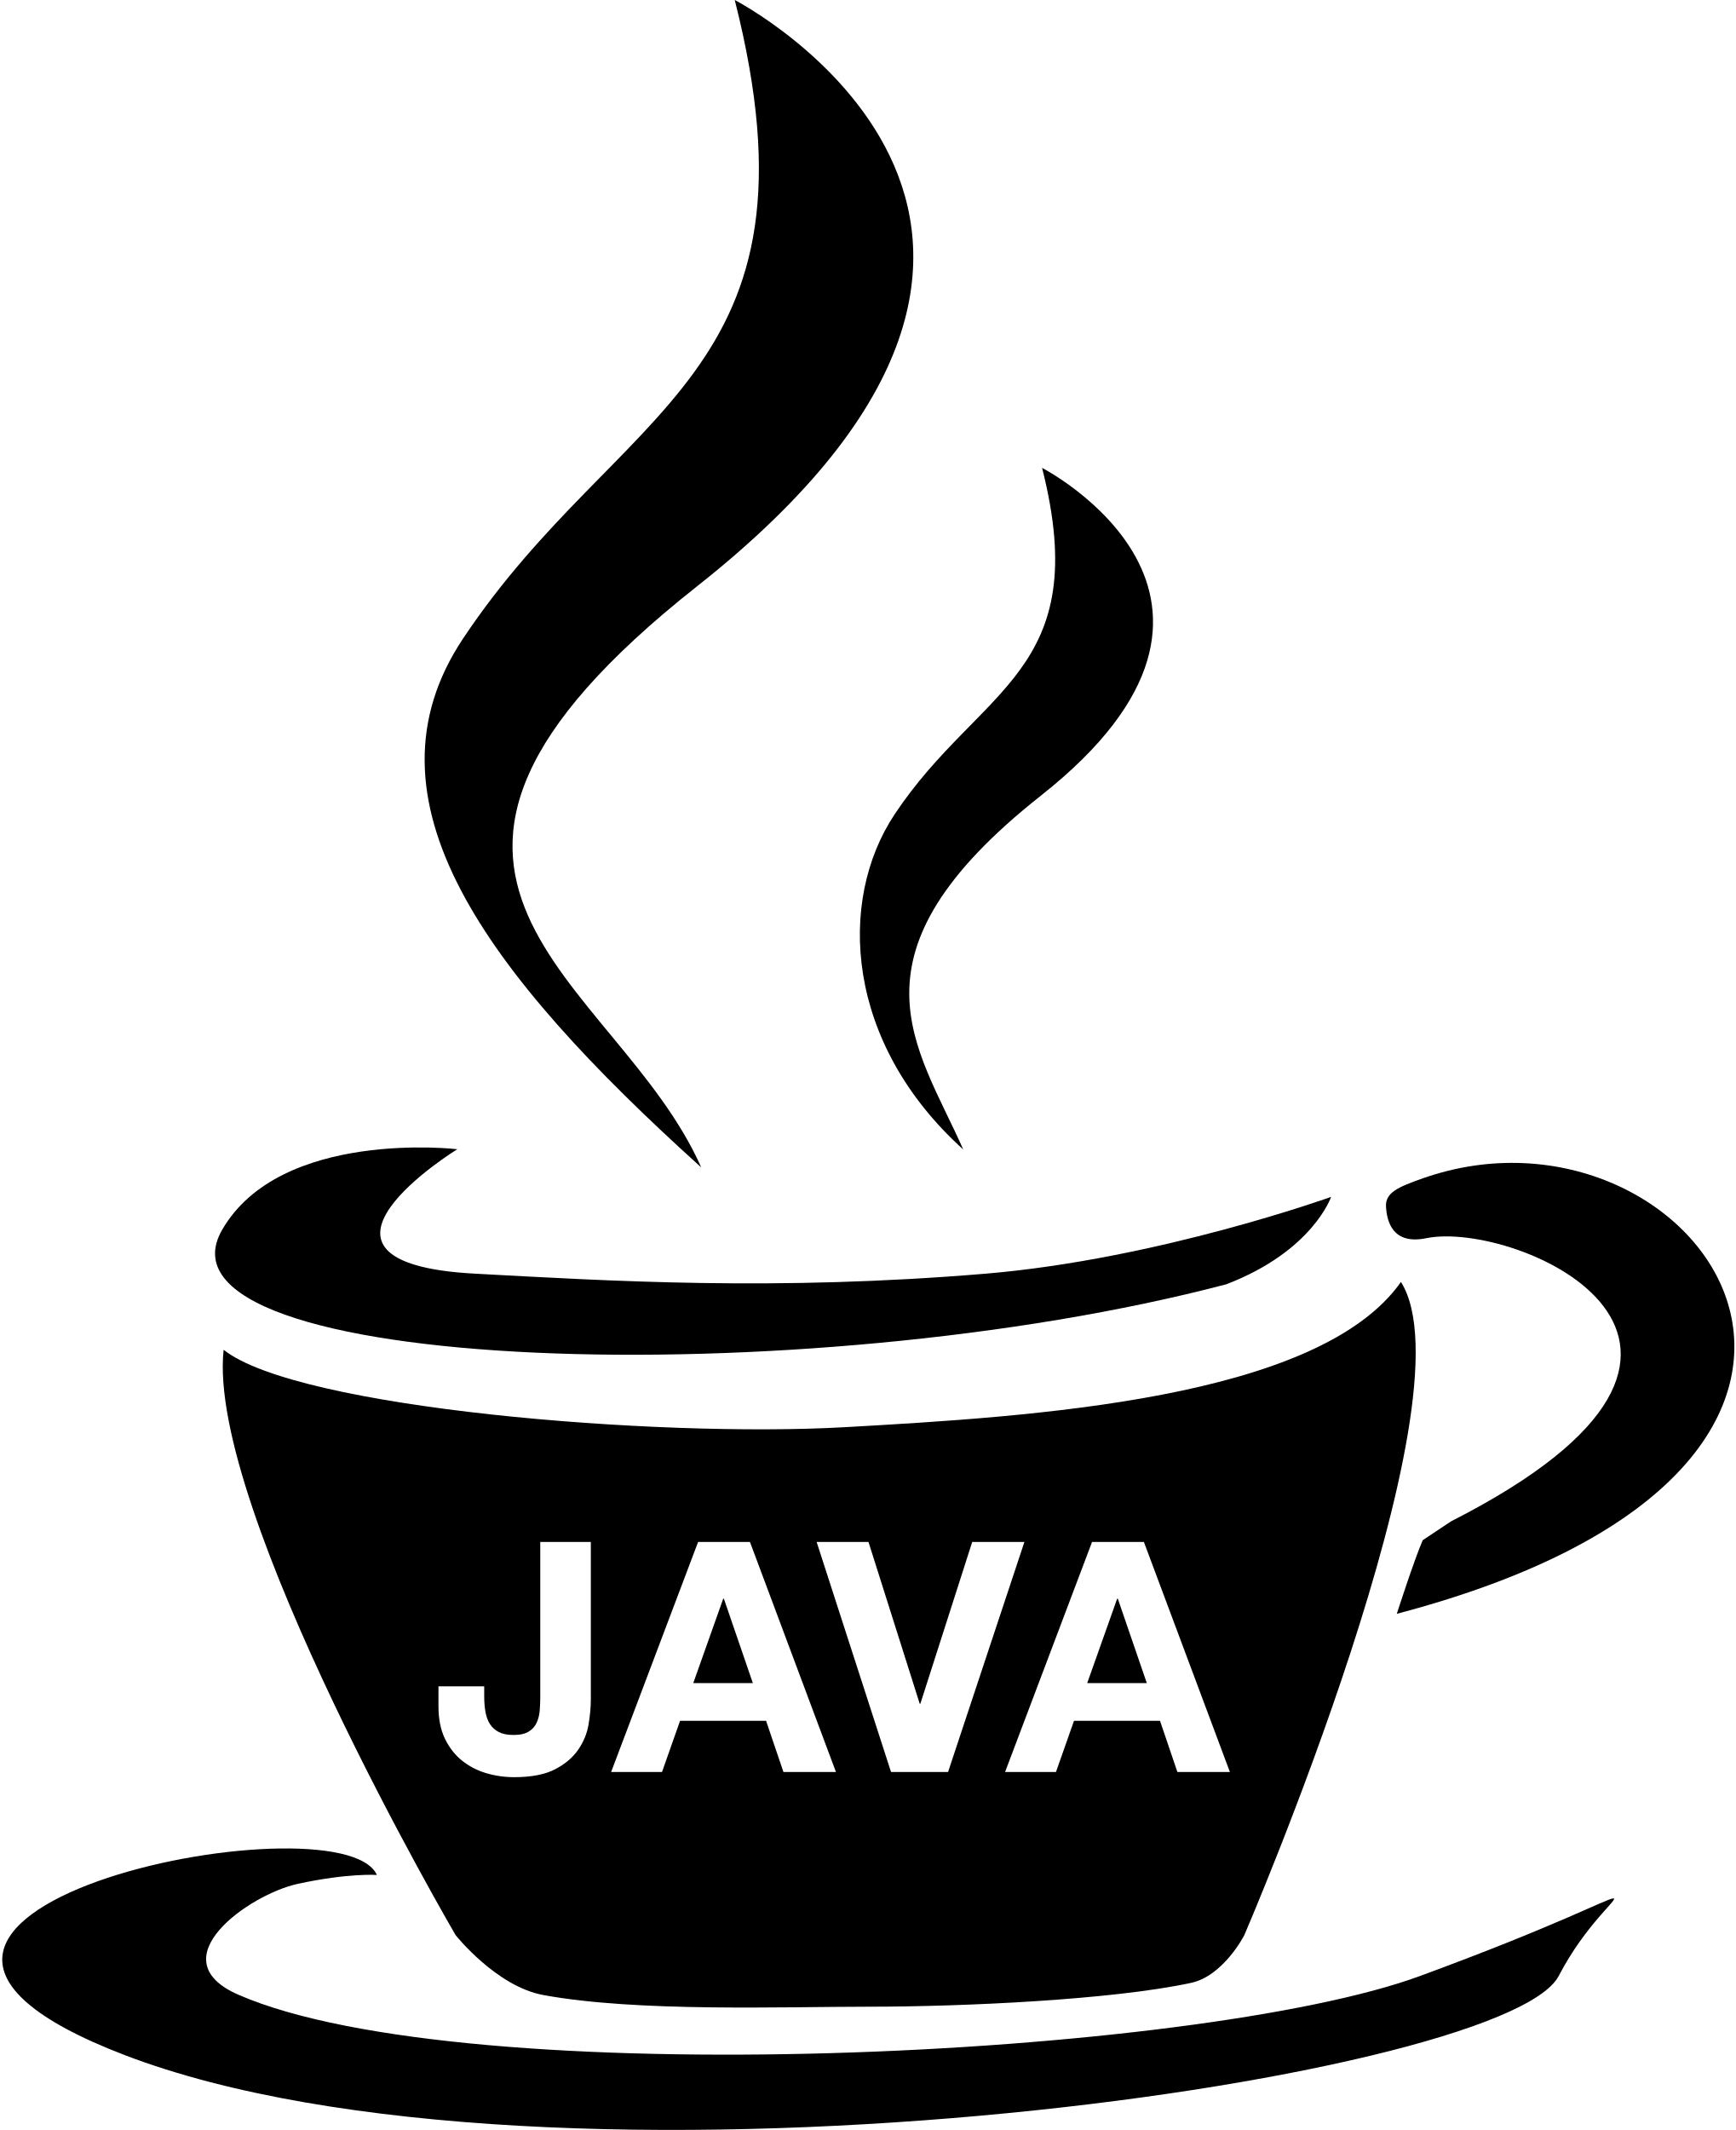
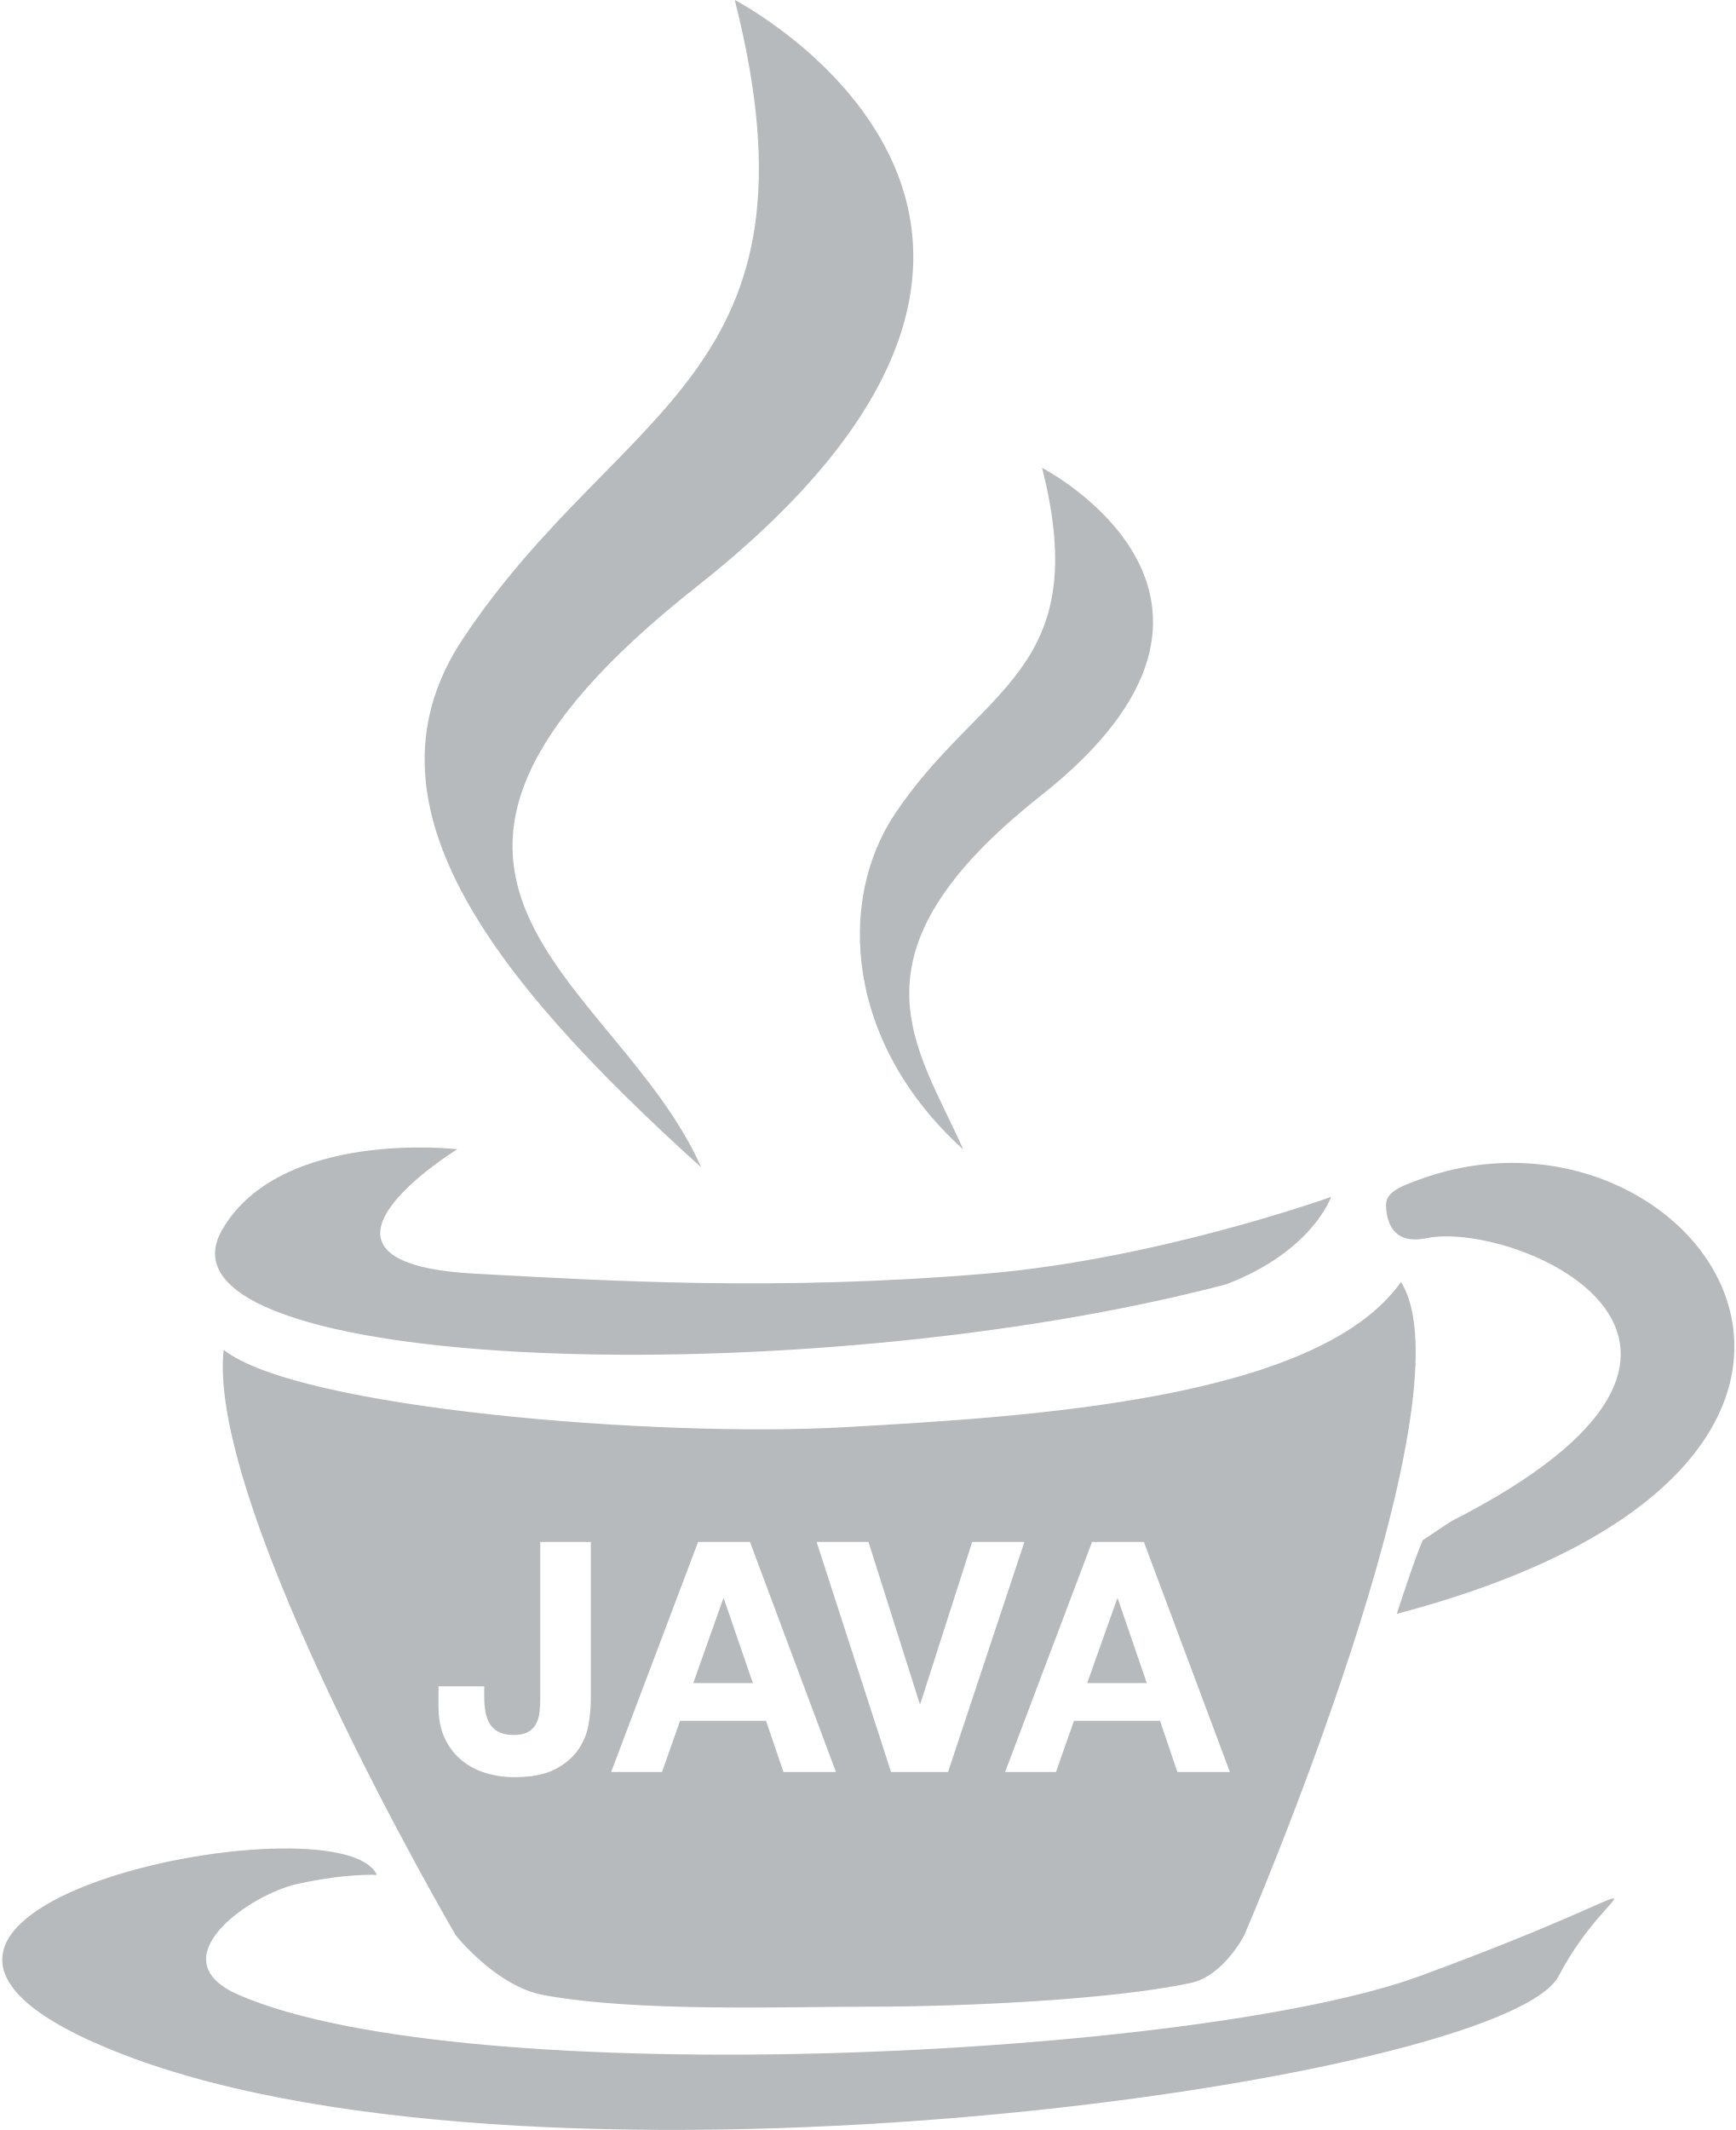
<svg xmlns="http://www.w3.org/2000/svg" width="388px" height="476px" viewBox="0 0 388 476" version="1.1">
  <g stroke="none" stroke-width="1" fill="none" fill-rule="evenodd">
-     <g transform="translate(-1, -1)" fill="#000000">
+     <g transform="translate(-1, -1)" fill="#B6BABD">
      <g transform="translate(0.593994, 0.999885)">
        <g transform="translate(0, 0)">
          <path d="M317.83,441.579 C268.211,459.822 104.543,467.909 53.724,445.786 C35.456,437.84 56.208,423.302 66.986,420.987 C78.224,418.55 84.646,419.003 84.646,419.003 C76.44,400.803 -54.6,427.492 28.263,459.254 C122.521,495.384 336.48,465.217 348.808,441.579 C361.137,417.942 379.238,419.003 317.83,441.579 Z" />
          <path d="M106.545,284.631 C136.592,286.247 173.637,288.577 220.759,284.631 C259.269,281.381 297.936,267.474 297.936,267.474 C297.936,267.474 293.838,279.592 274.533,286.997 C180.038,311.852 31.599,306.932 50.042,274.867 C63.092,252.178 102.624,256.821 102.624,256.821 C102.624,256.821 61.369,282.201 106.545,284.631 Z" />
          <path d="M324.75,339.981 C402.877,300.26 339.306,272.598 319.195,276.706 C311.593,278.259 310.394,272.841 310.21,269.657 C310.025,266.473 313.032,265.239 318.42,263.328 C379.747,241.765 440.914,326.919 312.621,360.645 C312.621,360.645 316.57,348.379 318.42,344.193" />
          <path d="M156.18,131.05 C73.059,196.693 138.225,218.121 157.145,260.884 C108.626,217.107 80.02,178.571 103.907,142.705 C138.971,90.058 186.101,84.533 164.639,0 C164.639,0 259.836,49.216 156.18,131.05 Z" />
          <path d="M233.085,177.791 C188.009,213.388 205.452,233.686 215.712,256.876 C189.4,233.136 187.445,201.392 200.399,181.943 C219.414,153.392 244.972,150.396 233.333,104.555 C233.333,104.555 289.296,133.413 233.085,177.791 Z" />
        </g>
      </g>
      <path d="M50.984,302.641 C47.129,338.119 102.836,433.445 102.836,433.445 C102.836,433.445 111.916,444.9 122.429,446.836 C143.345,450.688 175.85,449.445 195.238,449.445 C216.218,449.445 249.544,447.929 267.219,444.123 C274.508,442.554 279.135,433.445 279.135,433.445 C279.135,433.445 330.768,313.742 314.141,287.484 C295.666,313.742 231.672,317.58 189.766,319.943 C147.86,322.307 67.502,315.777 50.984,302.641 Z M133.064,380.8 L133.064,345.592 L121.76,345.592 L121.76,380.296 C121.76,381.208 121.724,382.156 121.652,383.14 C121.58,384.124 121.364,385.036 121.004,385.876 C120.644,386.716 120.056,387.4 119.24,387.928 C118.424,388.456 117.272,388.72 115.784,388.72 C114.44,388.72 113.348,388.504 112.508,388.072 C111.668,387.64 111.008,387.052 110.528,386.308 C110.048,385.564 109.712,384.664 109.52,383.608 C109.328,382.552 109.232,381.4 109.232,380.152 L109.232,377.848 L99.008,377.848 L99.008,382.312 C99.008,385.144 99.488,387.556 100.448,389.548 C101.408,391.54 102.68,393.172 104.264,394.444 C105.848,395.716 107.648,396.652 109.664,397.252 C111.68,397.852 113.768,398.152 115.928,398.152 C119.768,398.152 122.816,397.564 125.072,396.388 C127.328,395.212 129.056,393.748 130.256,391.996 C131.456,390.244 132.224,388.36 132.56,386.344 C132.896,384.328 133.064,382.48 133.064,380.8 Z M157.04,345.592 L137.6,397 L148.976,397 L153.008,385.552 L172.232,385.552 L176.12,397 L187.856,397 L168.632,345.592 L157.04,345.592 Z M212.912,397 L229.976,345.592 L218.312,345.592 L206.72,381.736 L206.576,381.736 L195.128,345.592 L183.536,345.592 L200.168,397 L212.912,397 Z M245.096,345.592 L225.656,397 L237.032,397 L241.064,385.552 L260.288,385.552 L264.176,397 L275.912,397 L256.688,345.592 L245.096,345.592 Z" />
      <path d="M155.96,377.128 L162.656,358.264 L162.8,358.264 L169.28,377.128 L155.96,377.128 Z" />
      <path d="M244.016,377.128 L250.712,358.264 L250.856,358.264 L257.336,377.128 L244.016,377.128 Z" />
    </g>
  </g>
</svg>
